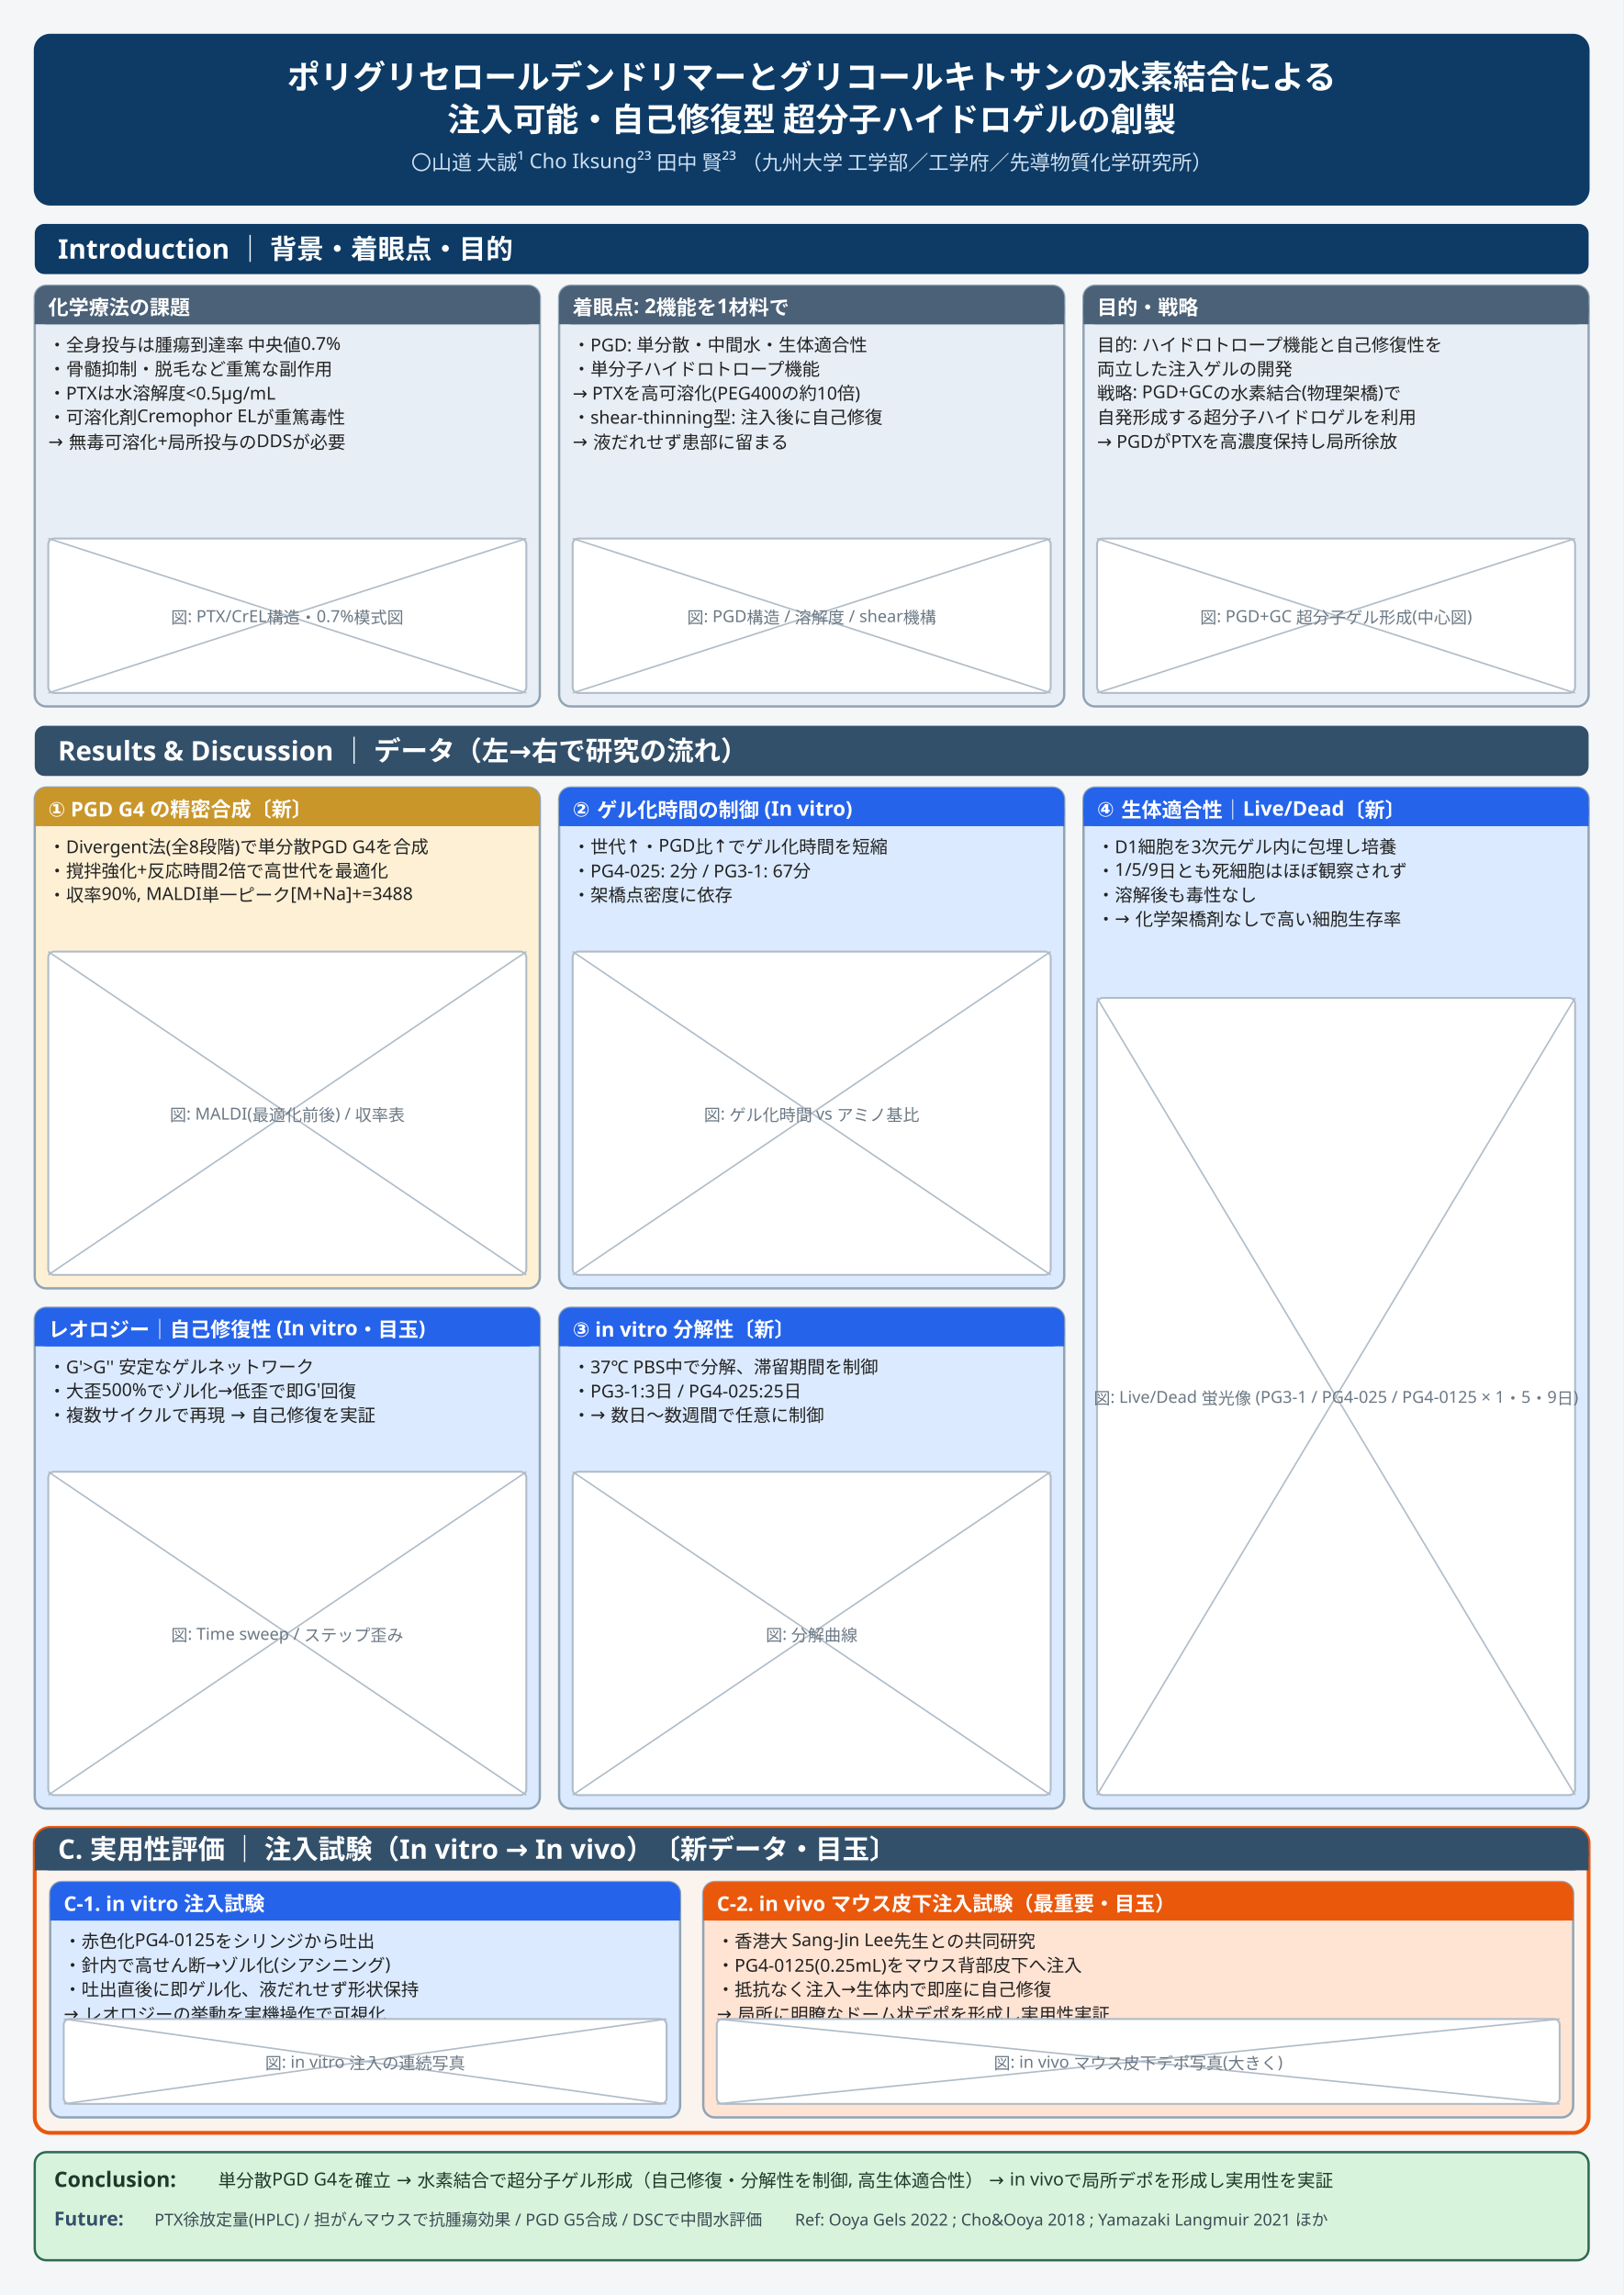
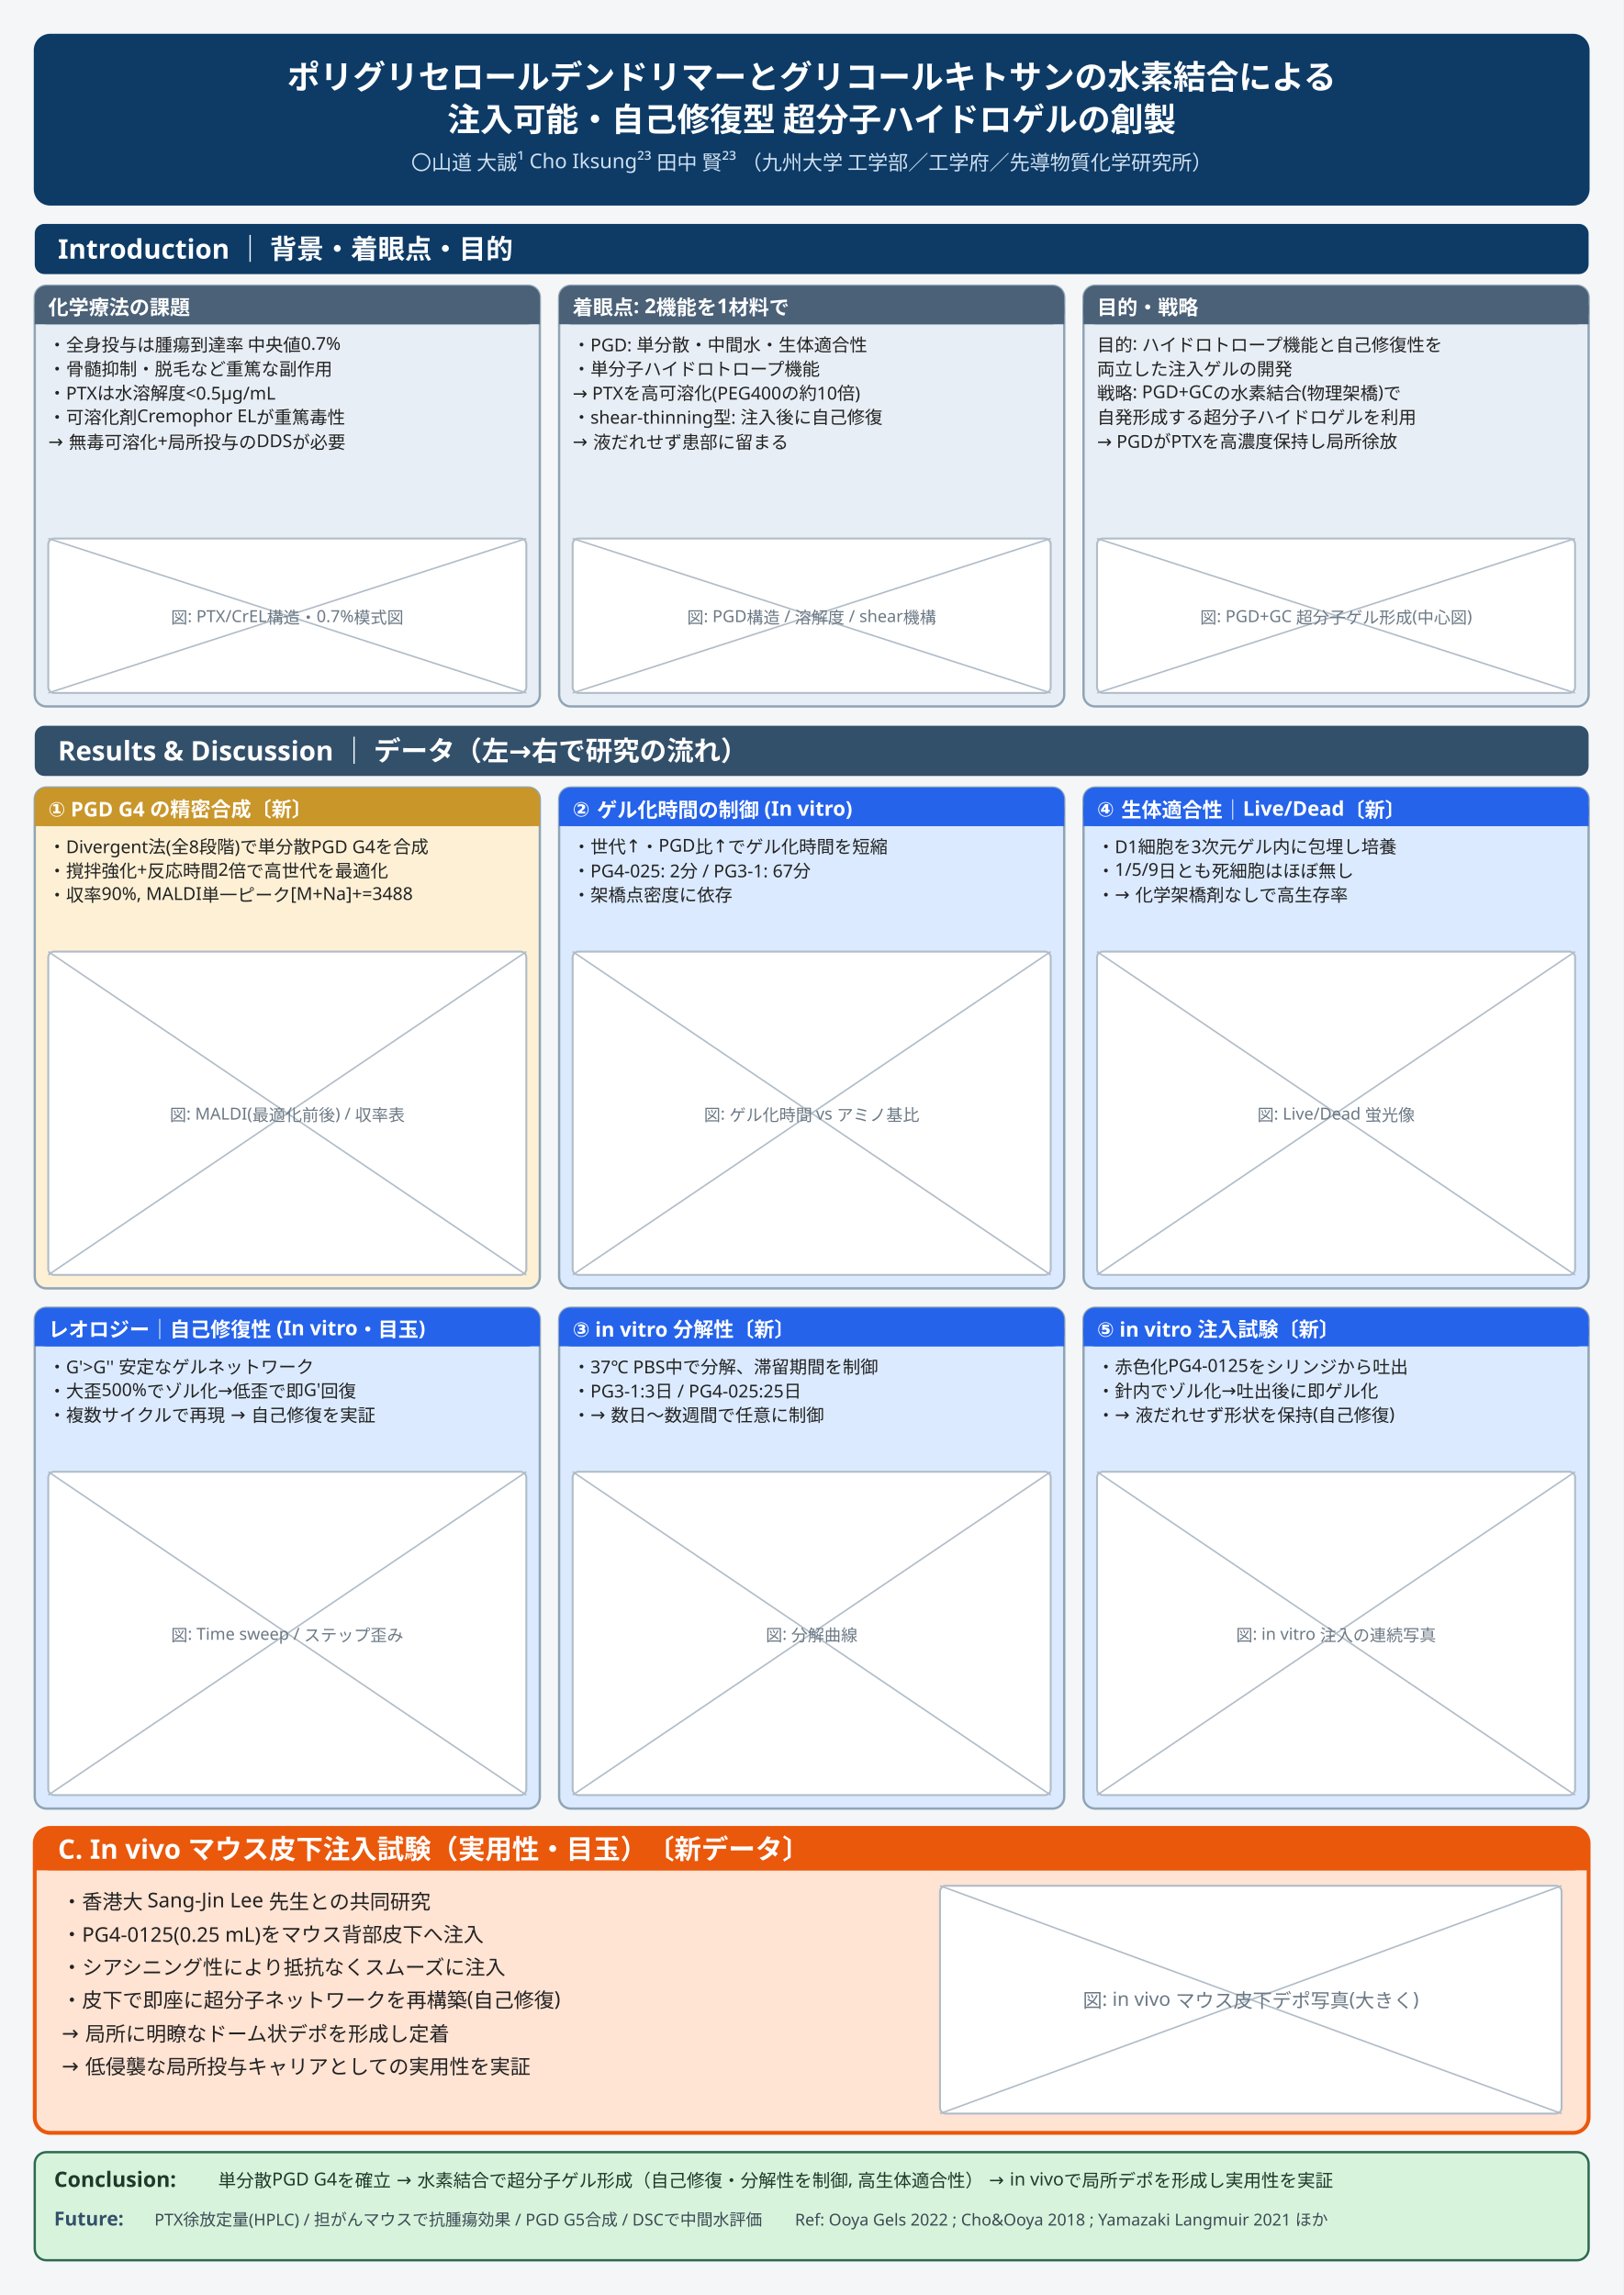
<svg xmlns="http://www.w3.org/2000/svg" width="841" height="1189" viewBox="0 0 841 1189">
  <rect width="841" height="1189" fill="#f4f6f8" />
  <rect x="18" y="18" width="805" height="88" rx="8" fill="#0d3b66" stroke="#0d3b66" stroke-width="1" />
  <text x="420.5" y="46" font-family="IPAGothic, sans-serif" font-size="17" fill="#ffffff" font-weight="bold" text-anchor="middle">ポリグリセロールデンドリマーとグリコールキトサンの水素結合による</text>
  <text x="420.5" y="68" font-family="IPAGothic, sans-serif" font-size="17" fill="#ffffff" font-weight="bold" text-anchor="middle">注入可能・自己修復型 超分子ハイドロゲルの創製</text>
  <text x="420.5" y="88" font-family="IPAGothic, sans-serif" font-size="10.5" fill="#cfe0f0" font-weight="normal" text-anchor="middle">〇山道 大誠¹  Cho Iksung²³  田中 賢²³ （九州大学 工学部／工学府／先導物質化学研究所）</text>
  <rect x="18" y="116" width="805" height="26" rx="5" fill="#0d3b66" />
  <text x="30" y="134" font-family="IPAGothic, sans-serif" font-size="14" fill="#ffffff" font-weight="bold" text-anchor="start">Introduction ｜ 背景・着眼点・目的</text>
  <rect x="18" y="148" width="261.667" height="218" rx="6" fill="#e8eef5" stroke="#90a4b5" stroke-width="1.2" />
  <rect x="18" y="148" width="261.667" height="20" rx="6" fill="#4a6178" />
  <rect x="18" y="158" width="261.667" height="10" fill="#4a6178" />
  <text x="25" y="163" font-family="IPAGothic, sans-serif" font-size="10.5" fill="#ffffff" font-weight="bold" text-anchor="start">化学療法の課題</text>
  <text x="25" y="182" font-family="IPAGothic, sans-serif" font-size="9.2" fill="#222" font-weight="normal" text-anchor="start">・全身投与は腫瘍到達率 中央値0.7%</text>
  <text x="25" y="194.5" font-family="IPAGothic, sans-serif" font-size="9.2" fill="#222" font-weight="normal" text-anchor="start">・骨髄抑制・脱毛など重篤な副作用</text>
  <text x="25" y="207.0" font-family="IPAGothic, sans-serif" font-size="9.2" fill="#222" font-weight="normal" text-anchor="start">・PTXは水溶解度&lt;0.5µg/mL</text>
  <text x="25" y="219.5" font-family="IPAGothic, sans-serif" font-size="9.2" fill="#222" font-weight="normal" text-anchor="start">・可溶化剤Cremophor ELが重篤毒性</text>
  <text x="25" y="232.0" font-family="IPAGothic, sans-serif" font-size="9.2" fill="#222" font-weight="normal" text-anchor="start">→ 無毒可溶化+局所投与のDDSが必要</text>
  <rect x="25" y="279" width="247.667" height="80" rx="3" fill="#ffffff" stroke="#b0bcc7" stroke-width="1" />
  <line x1="25" y1="279" x2="272.667" y2="359" stroke="#b0bcc7" stroke-width="0.8" />
  <line x1="25" y1="359" x2="272.667" y2="279" stroke="#b0bcc7" stroke-width="0.8" />
  <text x="148.833" y="323.0" font-family="IPAGothic, sans-serif" font-size="8.6" fill="#6b7884" font-weight="normal" text-anchor="middle">図: PTX/CrEL構造・0.7%模式図</text>
  <rect x="289.667" y="148" width="261.667" height="218" rx="6" fill="#e8eef5" stroke="#90a4b5" stroke-width="1.2" />
  <rect x="289.667" y="148" width="261.667" height="20" rx="6" fill="#4a6178" />
  <rect x="289.667" y="158" width="261.667" height="10" fill="#4a6178" />
  <text x="296.667" y="163" font-family="IPAGothic, sans-serif" font-size="10.5" fill="#ffffff" font-weight="bold" text-anchor="start">着眼点: 2機能を1材料で</text>
  <text x="296.667" y="182" font-family="IPAGothic, sans-serif" font-size="9.2" fill="#222" font-weight="normal" text-anchor="start">・PGD: 単分散・中間水・生体適合性</text>
  <text x="296.667" y="194.5" font-family="IPAGothic, sans-serif" font-size="9.2" fill="#222" font-weight="normal" text-anchor="start">・単分子ハイドロトロープ機能</text>
  <text x="296.667" y="207.0" font-family="IPAGothic, sans-serif" font-size="9.2" fill="#222" font-weight="normal" text-anchor="start">  → PTXを高可溶化(PEG400の約10倍)</text>
  <text x="296.667" y="219.5" font-family="IPAGothic, sans-serif" font-size="9.2" fill="#222" font-weight="normal" text-anchor="start">・shear-thinning型: 注入後に自己修復</text>
  <text x="296.667" y="232.0" font-family="IPAGothic, sans-serif" font-size="9.2" fill="#222" font-weight="normal" text-anchor="start">  → 液だれせず患部に留まる</text>
  <rect x="296.667" y="279" width="247.667" height="80" rx="3" fill="#ffffff" stroke="#b0bcc7" stroke-width="1" />
  <line x1="296.667" y1="279" x2="544.333" y2="359" stroke="#b0bcc7" stroke-width="0.8" />
  <line x1="296.667" y1="359" x2="544.333" y2="279" stroke="#b0bcc7" stroke-width="0.8" />
  <text x="420.5" y="323.0" font-family="IPAGothic, sans-serif" font-size="8.6" fill="#6b7884" font-weight="normal" text-anchor="middle">図: PGD構造 / 溶解度 / shear機構</text>
  <rect x="561.333" y="148" width="261.667" height="218" rx="6" fill="#e8eef5" stroke="#90a4b5" stroke-width="1.2" />
  <rect x="561.333" y="148" width="261.667" height="20" rx="6" fill="#4a6178" />
  <rect x="561.333" y="158" width="261.667" height="10" fill="#4a6178" />
  <text x="568.333" y="163" font-family="IPAGothic, sans-serif" font-size="10.5" fill="#ffffff" font-weight="bold" text-anchor="start">目的・戦略</text>
  <text x="568.333" y="182" font-family="IPAGothic, sans-serif" font-size="9.2" fill="#222" font-weight="normal" text-anchor="start">目的: ハイドロトロープ機能と自己修復性を</text>
  <text x="568.333" y="194.5" font-family="IPAGothic, sans-serif" font-size="9.2" fill="#222" font-weight="normal" text-anchor="start">両立した注入ゲルの開発</text>
  <text x="568.333" y="207.0" font-family="IPAGothic, sans-serif" font-size="9.2" fill="#222" font-weight="normal" text-anchor="start">戦略: PGD+GCの水素結合(物理架橋)で</text>
  <text x="568.333" y="219.5" font-family="IPAGothic, sans-serif" font-size="9.2" fill="#222" font-weight="normal" text-anchor="start">自発形成する超分子ハイドロゲルを利用</text>
  <text x="568.333" y="232.0" font-family="IPAGothic, sans-serif" font-size="9.2" fill="#222" font-weight="normal" text-anchor="start">→ PGDがPTXを高濃度保持し局所徐放</text>
  <rect x="568.333" y="279" width="247.667" height="80" rx="3" fill="#ffffff" stroke="#b0bcc7" stroke-width="1" />
  <line x1="568.333" y1="279" x2="816.0" y2="359" stroke="#b0bcc7" stroke-width="0.8" />
  <line x1="568.333" y1="359" x2="816.0" y2="279" stroke="#b0bcc7" stroke-width="0.8" />
  <text x="692.167" y="323.0" font-family="IPAGothic, sans-serif" font-size="8.6" fill="#6b7884" font-weight="normal" text-anchor="middle">図: PGD+GC 超分子ゲル形成(中心図)</text>
  <rect x="18" y="376" width="805" height="26" rx="5" fill="#33506b" />
  <text x="30" y="394" font-family="IPAGothic, sans-serif" font-size="14" fill="#ffffff" font-weight="bold" text-anchor="start">Results &amp; Discussion ｜ データ（左→右で研究の流れ）</text>
  <rect x="18" y="408" width="261.667" height="259.5" rx="6" fill="#fdf0d5" stroke="#90a4b5" stroke-width="1.2" />
  <rect x="18" y="408" width="261.667" height="20" rx="6" fill="#c9962a" />
  <rect x="18" y="418" width="261.667" height="10" fill="#c9962a" />
  <text x="25" y="423" font-family="IPAGothic, sans-serif" font-size="10.5" fill="#ffffff" font-weight="bold" text-anchor="start">① PGD G4 の精密合成〔新〕</text>
  <text x="25" y="442" font-family="IPAGothic, sans-serif" font-size="9.2" fill="#222" font-weight="normal" text-anchor="start">・Divergent法(全8段階)で単分散PGD G4を合成</text>
  <text x="25" y="454.5" font-family="IPAGothic, sans-serif" font-size="9.2" fill="#222" font-weight="normal" text-anchor="start">・撹拌強化+反応時間2倍で高世代を最適化</text>
  <text x="25" y="467.0" font-family="IPAGothic, sans-serif" font-size="9.2" fill="#222" font-weight="normal" text-anchor="start">・収率90%, MALDI単一ピーク[M+Na]+=3488</text>
  <rect x="25" y="493.0" width="247.667" height="167.5" rx="3" fill="#ffffff" stroke="#b0bcc7" stroke-width="1" />
  <line x1="25" y1="493.0" x2="272.667" y2="660.5" stroke="#b0bcc7" stroke-width="0.8" />
  <line x1="25" y1="660.5" x2="272.667" y2="493.0" stroke="#b0bcc7" stroke-width="0.8" />
  <text x="148.833" y="580.75" font-family="IPAGothic, sans-serif" font-size="8.6" fill="#6b7884" font-weight="normal" text-anchor="middle">図: MALDI(最適化前後) / 収率表</text>
  <rect x="18" y="677.5" width="261.667" height="259.5" rx="6" fill="#dbeafe" stroke="#90a4b5" stroke-width="1.2" />
  <rect x="18" y="677.5" width="261.667" height="20" rx="6" fill="#2563eb" />
  <rect x="18" y="687.5" width="261.667" height="10" fill="#2563eb" />
  <text x="25" y="692.5" font-family="IPAGothic, sans-serif" font-size="10.5" fill="#ffffff" font-weight="bold" text-anchor="start">レオロジー｜自己修復性 (In vitro・目玉)</text>
  <text x="25" y="711.5" font-family="IPAGothic, sans-serif" font-size="9.2" fill="#222" font-weight="normal" text-anchor="start">・G'&gt;G'' 安定なゲルネットワーク</text>
  <text x="25" y="724.0" font-family="IPAGothic, sans-serif" font-size="9.2" fill="#222" font-weight="normal" text-anchor="start">・大歪500%でゾル化→低歪で即G'回復</text>
  <text x="25" y="736.5" font-family="IPAGothic, sans-serif" font-size="9.2" fill="#222" font-weight="normal" text-anchor="start">・複数サイクルで再現 → 自己修復を実証</text>
  <rect x="25" y="762.5" width="247.667" height="167.5" rx="3" fill="#ffffff" stroke="#b0bcc7" stroke-width="1" />
  <line x1="25" y1="762.5" x2="272.667" y2="930.0" stroke="#b0bcc7" stroke-width="0.8" />
  <line x1="25" y1="930.0" x2="272.667" y2="762.5" stroke="#b0bcc7" stroke-width="0.8" />
  <text x="148.833" y="850.25" font-family="IPAGothic, sans-serif" font-size="8.6" fill="#6b7884" font-weight="normal" text-anchor="middle">図: Time sweep / ステップ歪み</text>
  <rect x="289.667" y="408" width="261.667" height="259.5" rx="6" fill="#dbeafe" stroke="#90a4b5" stroke-width="1.2" />
  <rect x="289.667" y="408" width="261.667" height="20" rx="6" fill="#2563eb" />
  <rect x="289.667" y="418" width="261.667" height="10" fill="#2563eb" />
  <text x="296.667" y="423" font-family="IPAGothic, sans-serif" font-size="10.5" fill="#ffffff" font-weight="bold" text-anchor="start">② ゲル化時間の制御 (In vitro)</text>
  <text x="296.667" y="442" font-family="IPAGothic, sans-serif" font-size="9.2" fill="#222" font-weight="normal" text-anchor="start">・世代↑・PGD比↑でゲル化時間を短縮</text>
  <text x="296.667" y="454.5" font-family="IPAGothic, sans-serif" font-size="9.2" fill="#222" font-weight="normal" text-anchor="start">・PG4-025: 2分 / PG3-1: 67分</text>
  <text x="296.667" y="467.0" font-family="IPAGothic, sans-serif" font-size="9.2" fill="#222" font-weight="normal" text-anchor="start">・架橋点密度に依存</text>
  <rect x="296.667" y="493.0" width="247.667" height="167.5" rx="3" fill="#ffffff" stroke="#b0bcc7" stroke-width="1" />
  <line x1="296.667" y1="493.0" x2="544.333" y2="660.5" stroke="#b0bcc7" stroke-width="0.8" />
  <line x1="296.667" y1="660.5" x2="544.333" y2="493.0" stroke="#b0bcc7" stroke-width="0.8" />
  <text x="420.5" y="580.75" font-family="IPAGothic, sans-serif" font-size="8.6" fill="#6b7884" font-weight="normal" text-anchor="middle">図: ゲル化時間 vs アミノ基比</text>
  <rect x="289.667" y="677.5" width="261.667" height="259.5" rx="6" fill="#dbeafe" stroke="#90a4b5" stroke-width="1.2" />
  <rect x="289.667" y="677.5" width="261.667" height="20" rx="6" fill="#2563eb" />
  <rect x="289.667" y="687.5" width="261.667" height="10" fill="#2563eb" />
  <text x="296.667" y="692.5" font-family="IPAGothic, sans-serif" font-size="10.5" fill="#ffffff" font-weight="bold" text-anchor="start">③ in vitro 分解性〔新〕</text>
  <text x="296.667" y="711.5" font-family="IPAGothic, sans-serif" font-size="9.2" fill="#222" font-weight="normal" text-anchor="start">・37℃ PBS中で分解、滞留期間を制御</text>
  <text x="296.667" y="724.0" font-family="IPAGothic, sans-serif" font-size="9.2" fill="#222" font-weight="normal" text-anchor="start">・PG3-1:3日 / PG4-025:25日</text>
  <text x="296.667" y="736.5" font-family="IPAGothic, sans-serif" font-size="9.2" fill="#222" font-weight="normal" text-anchor="start">・→ 数日〜数週間で任意に制御</text>
  <rect x="296.667" y="762.5" width="247.667" height="167.5" rx="3" fill="#ffffff" stroke="#b0bcc7" stroke-width="1" />
  <line x1="296.667" y1="762.5" x2="544.333" y2="930.0" stroke="#b0bcc7" stroke-width="0.8" />
  <line x1="296.667" y1="930.0" x2="544.333" y2="762.5" stroke="#b0bcc7" stroke-width="0.8" />
  <text x="420.5" y="850.25" font-family="IPAGothic, sans-serif" font-size="8.6" fill="#6b7884" font-weight="normal" text-anchor="middle">図: 分解曲線</text>
-   <rect x="561.333" y="408" width="261.667" height="529" rx="6" fill="#dbeafe" stroke="#90a4b5" stroke-width="1.2" />
+   <rect x="561.333" y="408" width="261.667" height="259.5" rx="6" fill="#dbeafe" stroke="#90a4b5" stroke-width="1.2" />
  <rect x="561.333" y="408" width="261.667" height="20" rx="6" fill="#2563eb" />
  <rect x="561.333" y="418" width="261.667" height="10" fill="#2563eb" />
  <text x="568.333" y="423" font-family="IPAGothic, sans-serif" font-size="10.5" fill="#ffffff" font-weight="bold" text-anchor="start">④ 生体適合性｜Live/Dead〔新〕</text>
  <text x="568.333" y="442" font-family="IPAGothic, sans-serif" font-size="9.2" fill="#222" font-weight="normal" text-anchor="start">・D1細胞を3次元ゲル内に包埋し培養</text>
-   <text x="568.333" y="454.5" font-family="IPAGothic, sans-serif" font-size="9.2" fill="#222" font-weight="normal" text-anchor="start">・1/5/9日とも死細胞はほぼ観察されず</text>
-   <text x="568.333" y="467.0" font-family="IPAGothic, sans-serif" font-size="9.2" fill="#222" font-weight="normal" text-anchor="start">・溶解後も毒性なし</text>
-   <text x="568.333" y="479.5" font-family="IPAGothic, sans-serif" font-size="9.2" fill="#222" font-weight="normal" text-anchor="start">・→ 化学架橋剤なしで高い細胞生存率</text>
-   <rect x="568.333" y="517" width="247.667" height="413" rx="3" fill="#ffffff" stroke="#b0bcc7" stroke-width="1" />
-   <line x1="568.333" y1="517" x2="816.0" y2="930" stroke="#b0bcc7" stroke-width="0.8" />
-   <line x1="568.333" y1="930" x2="816.0" y2="517" stroke="#b0bcc7" stroke-width="0.8" />
-   <text x="692.167" y="727.5" font-family="IPAGothic, sans-serif" font-size="8.6" fill="#6b7884" font-weight="normal" text-anchor="middle">図: Live/Dead 蛍光像 (PG3-1 / PG4-025 / PG4-0125 × 1・5・9日)</text>
-   <rect x="18" y="947" width="805" height="158" rx="8" fill="#fbf3ee" stroke="#ea580c" stroke-width="2" />
-   <rect x="18" y="947" width="805" height="22" rx="8" fill="#33506b" />
-   <rect x="18" y="959" width="805" height="10" fill="#33506b" />
-   <text x="30" y="963" font-family="IPAGothic, sans-serif" font-size="14" fill="#ffffff" font-weight="bold" text-anchor="start">C. 実用性評価 ｜ 注入試験（In vitro → In vivo）〔新データ・目玉〕</text>
-   <rect x="26" y="975" width="326.34" height="122" rx="6" fill="#dbeafe" stroke="#90a4b5" stroke-width="1.2" />
-   <rect x="26" y="975" width="326.34" height="20" rx="6" fill="#2563eb" />
-   <rect x="26" y="985" width="326.34" height="10" fill="#2563eb" />
-   <text x="33" y="990" font-family="IPAGothic, sans-serif" font-size="10.5" fill="#ffffff" font-weight="bold" text-anchor="start">C-1. in vitro 注入試験</text>
-   <text x="33" y="1009" font-family="IPAGothic, sans-serif" font-size="9.2" fill="#222" font-weight="normal" text-anchor="start">・赤色化PG4-0125をシリンジから吐出</text>
-   <text x="33" y="1021.5" font-family="IPAGothic, sans-serif" font-size="9.2" fill="#222" font-weight="normal" text-anchor="start">・針内で高せん断→ゾル化(シアシニング)</text>
-   <text x="33" y="1034.0" font-family="IPAGothic, sans-serif" font-size="9.2" fill="#222" font-weight="normal" text-anchor="start">・吐出直後に即ゲル化、液だれせず形状保持</text>
-   <text x="33" y="1046.5" font-family="IPAGothic, sans-serif" font-size="9.2" fill="#222" font-weight="normal" text-anchor="start">→ レオロジーの挙動を実機操作で可視化</text>
-   <rect x="33" y="1046" width="312.34" height="44" rx="3" fill="#ffffff" stroke="#b0bcc7" stroke-width="1" />
-   <line x1="33" y1="1046" x2="345.34" y2="1090" stroke="#b0bcc7" stroke-width="0.8" />
-   <line x1="33" y1="1090" x2="345.34" y2="1046" stroke="#b0bcc7" stroke-width="0.8" />
-   <text x="189.17" y="1072.0" font-family="IPAGothic, sans-serif" font-size="8.6" fill="#6b7884" font-weight="normal" text-anchor="middle">図: in vitro 注入の連続写真</text>
-   <rect x="364.34" y="975" width="450.66" height="122" rx="6" fill="#ffe3d3" stroke="#90a4b5" stroke-width="1.2" />
-   <rect x="364.34" y="975" width="450.66" height="20" rx="6" fill="#ea580c" />
-   <rect x="364.34" y="985" width="450.66" height="10" fill="#ea580c" />
-   <text x="371.34" y="990" font-family="IPAGothic, sans-serif" font-size="10.5" fill="#ffffff" font-weight="bold" text-anchor="start">C-2. in vivo マウス皮下注入試験（最重要・目玉）</text>
-   <text x="371.34" y="1009" font-family="IPAGothic, sans-serif" font-size="9.2" fill="#222" font-weight="normal" text-anchor="start">・香港大 Sang-Jin Lee先生との共同研究</text>
-   <text x="371.34" y="1021.5" font-family="IPAGothic, sans-serif" font-size="9.2" fill="#222" font-weight="normal" text-anchor="start">・PG4-0125(0.25mL)をマウス背部皮下へ注入</text>
-   <text x="371.34" y="1034.0" font-family="IPAGothic, sans-serif" font-size="9.2" fill="#222" font-weight="normal" text-anchor="start">・抵抗なく注入→生体内で即座に自己修復</text>
-   <text x="371.34" y="1046.5" font-family="IPAGothic, sans-serif" font-size="9.2" fill="#222" font-weight="normal" text-anchor="start">→ 局所に明瞭なドーム状デポを形成し実用性実証</text>
-   <rect x="371.34" y="1046" width="436.66" height="44" rx="3" fill="#ffffff" stroke="#b0bcc7" stroke-width="1" />
-   <line x1="371.34" y1="1046" x2="808.0" y2="1090" stroke="#b0bcc7" stroke-width="0.8" />
-   <line x1="371.34" y1="1090" x2="808.0" y2="1046" stroke="#b0bcc7" stroke-width="0.8" />
-   <text x="589.67" y="1072.0" font-family="IPAGothic, sans-serif" font-size="8.6" fill="#6b7884" font-weight="normal" text-anchor="middle">図: in vivo マウス皮下デポ写真(大きく)</text>
+   <text x="568.333" y="454.5" font-family="IPAGothic, sans-serif" font-size="9.2" fill="#222" font-weight="normal" text-anchor="start">・1/5/9日とも死細胞はほぼ無し</text>
+   <text x="568.333" y="467.0" font-family="IPAGothic, sans-serif" font-size="9.2" fill="#222" font-weight="normal" text-anchor="start">・→ 化学架橋剤なしで高生存率</text>
+   <rect x="568.333" y="493.0" width="247.667" height="167.5" rx="3" fill="#ffffff" stroke="#b0bcc7" stroke-width="1" />
+   <line x1="568.333" y1="493.0" x2="816.0" y2="660.5" stroke="#b0bcc7" stroke-width="0.8" />
+   <line x1="568.333" y1="660.5" x2="816.0" y2="493.0" stroke="#b0bcc7" stroke-width="0.8" />
+   <text x="692.167" y="580.75" font-family="IPAGothic, sans-serif" font-size="8.6" fill="#6b7884" font-weight="normal" text-anchor="middle">図: Live/Dead 蛍光像</text>
+   <rect x="561.333" y="677.5" width="261.667" height="259.5" rx="6" fill="#dbeafe" stroke="#90a4b5" stroke-width="1.2" />
+   <rect x="561.333" y="677.5" width="261.667" height="20" rx="6" fill="#2563eb" />
+   <rect x="561.333" y="687.5" width="261.667" height="10" fill="#2563eb" />
+   <text x="568.333" y="692.5" font-family="IPAGothic, sans-serif" font-size="10.5" fill="#ffffff" font-weight="bold" text-anchor="start">⑤ in vitro 注入試験〔新〕</text>
+   <text x="568.333" y="711.5" font-family="IPAGothic, sans-serif" font-size="9.2" fill="#222" font-weight="normal" text-anchor="start">・赤色化PG4-0125をシリンジから吐出</text>
+   <text x="568.333" y="724.0" font-family="IPAGothic, sans-serif" font-size="9.2" fill="#222" font-weight="normal" text-anchor="start">・針内でゾル化→吐出後に即ゲル化</text>
+   <text x="568.333" y="736.5" font-family="IPAGothic, sans-serif" font-size="9.2" fill="#222" font-weight="normal" text-anchor="start">・→ 液だれせず形状を保持(自己修復)</text>
+   <rect x="568.333" y="762.5" width="247.667" height="167.5" rx="3" fill="#ffffff" stroke="#b0bcc7" stroke-width="1" />
+   <line x1="568.333" y1="762.5" x2="816.0" y2="930.0" stroke="#b0bcc7" stroke-width="0.8" />
+   <line x1="568.333" y1="930.0" x2="816.0" y2="762.5" stroke="#b0bcc7" stroke-width="0.8" />
+   <text x="692.167" y="850.25" font-family="IPAGothic, sans-serif" font-size="8.6" fill="#6b7884" font-weight="normal" text-anchor="middle">図: in vitro 注入の連続写真</text>
+   <rect x="18" y="947" width="805" height="158" rx="8" fill="#ffe3d3" stroke="#ea580c" stroke-width="2" />
+   <rect x="18" y="947" width="805" height="22" rx="8" fill="#ea580c" />
+   <rect x="18" y="959" width="805" height="10" fill="#ea580c" />
+   <text x="30" y="963" font-family="IPAGothic, sans-serif" font-size="14" fill="#ffffff" font-weight="bold" text-anchor="start">C. In vivo マウス皮下注入試験（実用性・目玉）〔新データ〕</text>
+   <text x="32" y="989" font-family="IPAGothic, sans-serif" font-size="10.5" fill="#222" font-weight="normal" text-anchor="start">・香港大 Sang-Jin Lee 先生との共同研究</text>
+   <text x="32" y="1006" font-family="IPAGothic, sans-serif" font-size="10.5" fill="#222" font-weight="normal" text-anchor="start">・PG4-0125(0.25 mL)をマウス背部皮下へ注入</text>
+   <text x="32" y="1023" font-family="IPAGothic, sans-serif" font-size="10.5" fill="#222" font-weight="normal" text-anchor="start">・シアシニング性により抵抗なくスムーズに注入</text>
+   <text x="32" y="1040" font-family="IPAGothic, sans-serif" font-size="10.5" fill="#222" font-weight="normal" text-anchor="start">・皮下で即座に超分子ネットワークを再構築(自己修復)</text>
+   <text x="32" y="1057" font-family="IPAGothic, sans-serif" font-size="10.5" fill="#222" font-weight="normal" text-anchor="start">→ 局所に明瞭なドーム状デポを形成し定着</text>
+   <text x="32" y="1074" font-family="IPAGothic, sans-serif" font-size="10.5" fill="#222" font-weight="normal" text-anchor="start">→ 低侵襲な局所投与キャリアとしての実用性を実証</text>
+   <rect x="487.0" y="977" width="322.0" height="118" rx="3" fill="#ffffff" stroke="#b0bcc7" stroke-width="1" />
+   <line x1="487.0" y1="977" x2="809.0" y2="1095" stroke="#b0bcc7" stroke-width="0.8" />
+   <line x1="487.0" y1="1095" x2="809.0" y2="977" stroke="#b0bcc7" stroke-width="0.8" />
+   <text x="648.0" y="1040.0" font-family="IPAGothic, sans-serif" font-size="10" fill="#6b7884" font-weight="normal" text-anchor="middle">図: in vivo マウス皮下デポ写真(大きく)</text>
  <rect x="18" y="1115" width="805" height="56" rx="6" fill="#d8f3dc" stroke="#2d6a4f" stroke-width="1.2" />
  <text x="28" y="1133" font-family="IPAGothic, sans-serif" font-size="11" fill="#1d3a2a" font-weight="bold" text-anchor="start">Conclusion:</text>
  <text x="113" y="1133" font-family="IPAGothic, sans-serif" font-size="9.3" fill="#1d3a2a" font-weight="normal" text-anchor="start">単分散PGD G4を確立 → 水素結合で超分子ゲル形成（自己修復・分解性を制御, 高生体適合性） → in vivoで局所デポを形成し実用性を実証</text>
  <text x="28" y="1153" font-family="IPAGothic, sans-serif" font-size="10" fill="#33506b" font-weight="bold" text-anchor="start">Future:</text>
  <text x="80" y="1153" font-family="IPAGothic, sans-serif" font-size="8.5" fill="#3a4a55" font-weight="normal" text-anchor="start">PTX徐放定量(HPLC) / 担がんマウスで抗腫瘍効果 / PGD G5合成 / DSCで中間水評価　　Ref: Ooya Gels 2022 ; Cho&amp;Ooya 2018 ; Yamazaki Langmuir 2021 ほか</text>
</svg>
